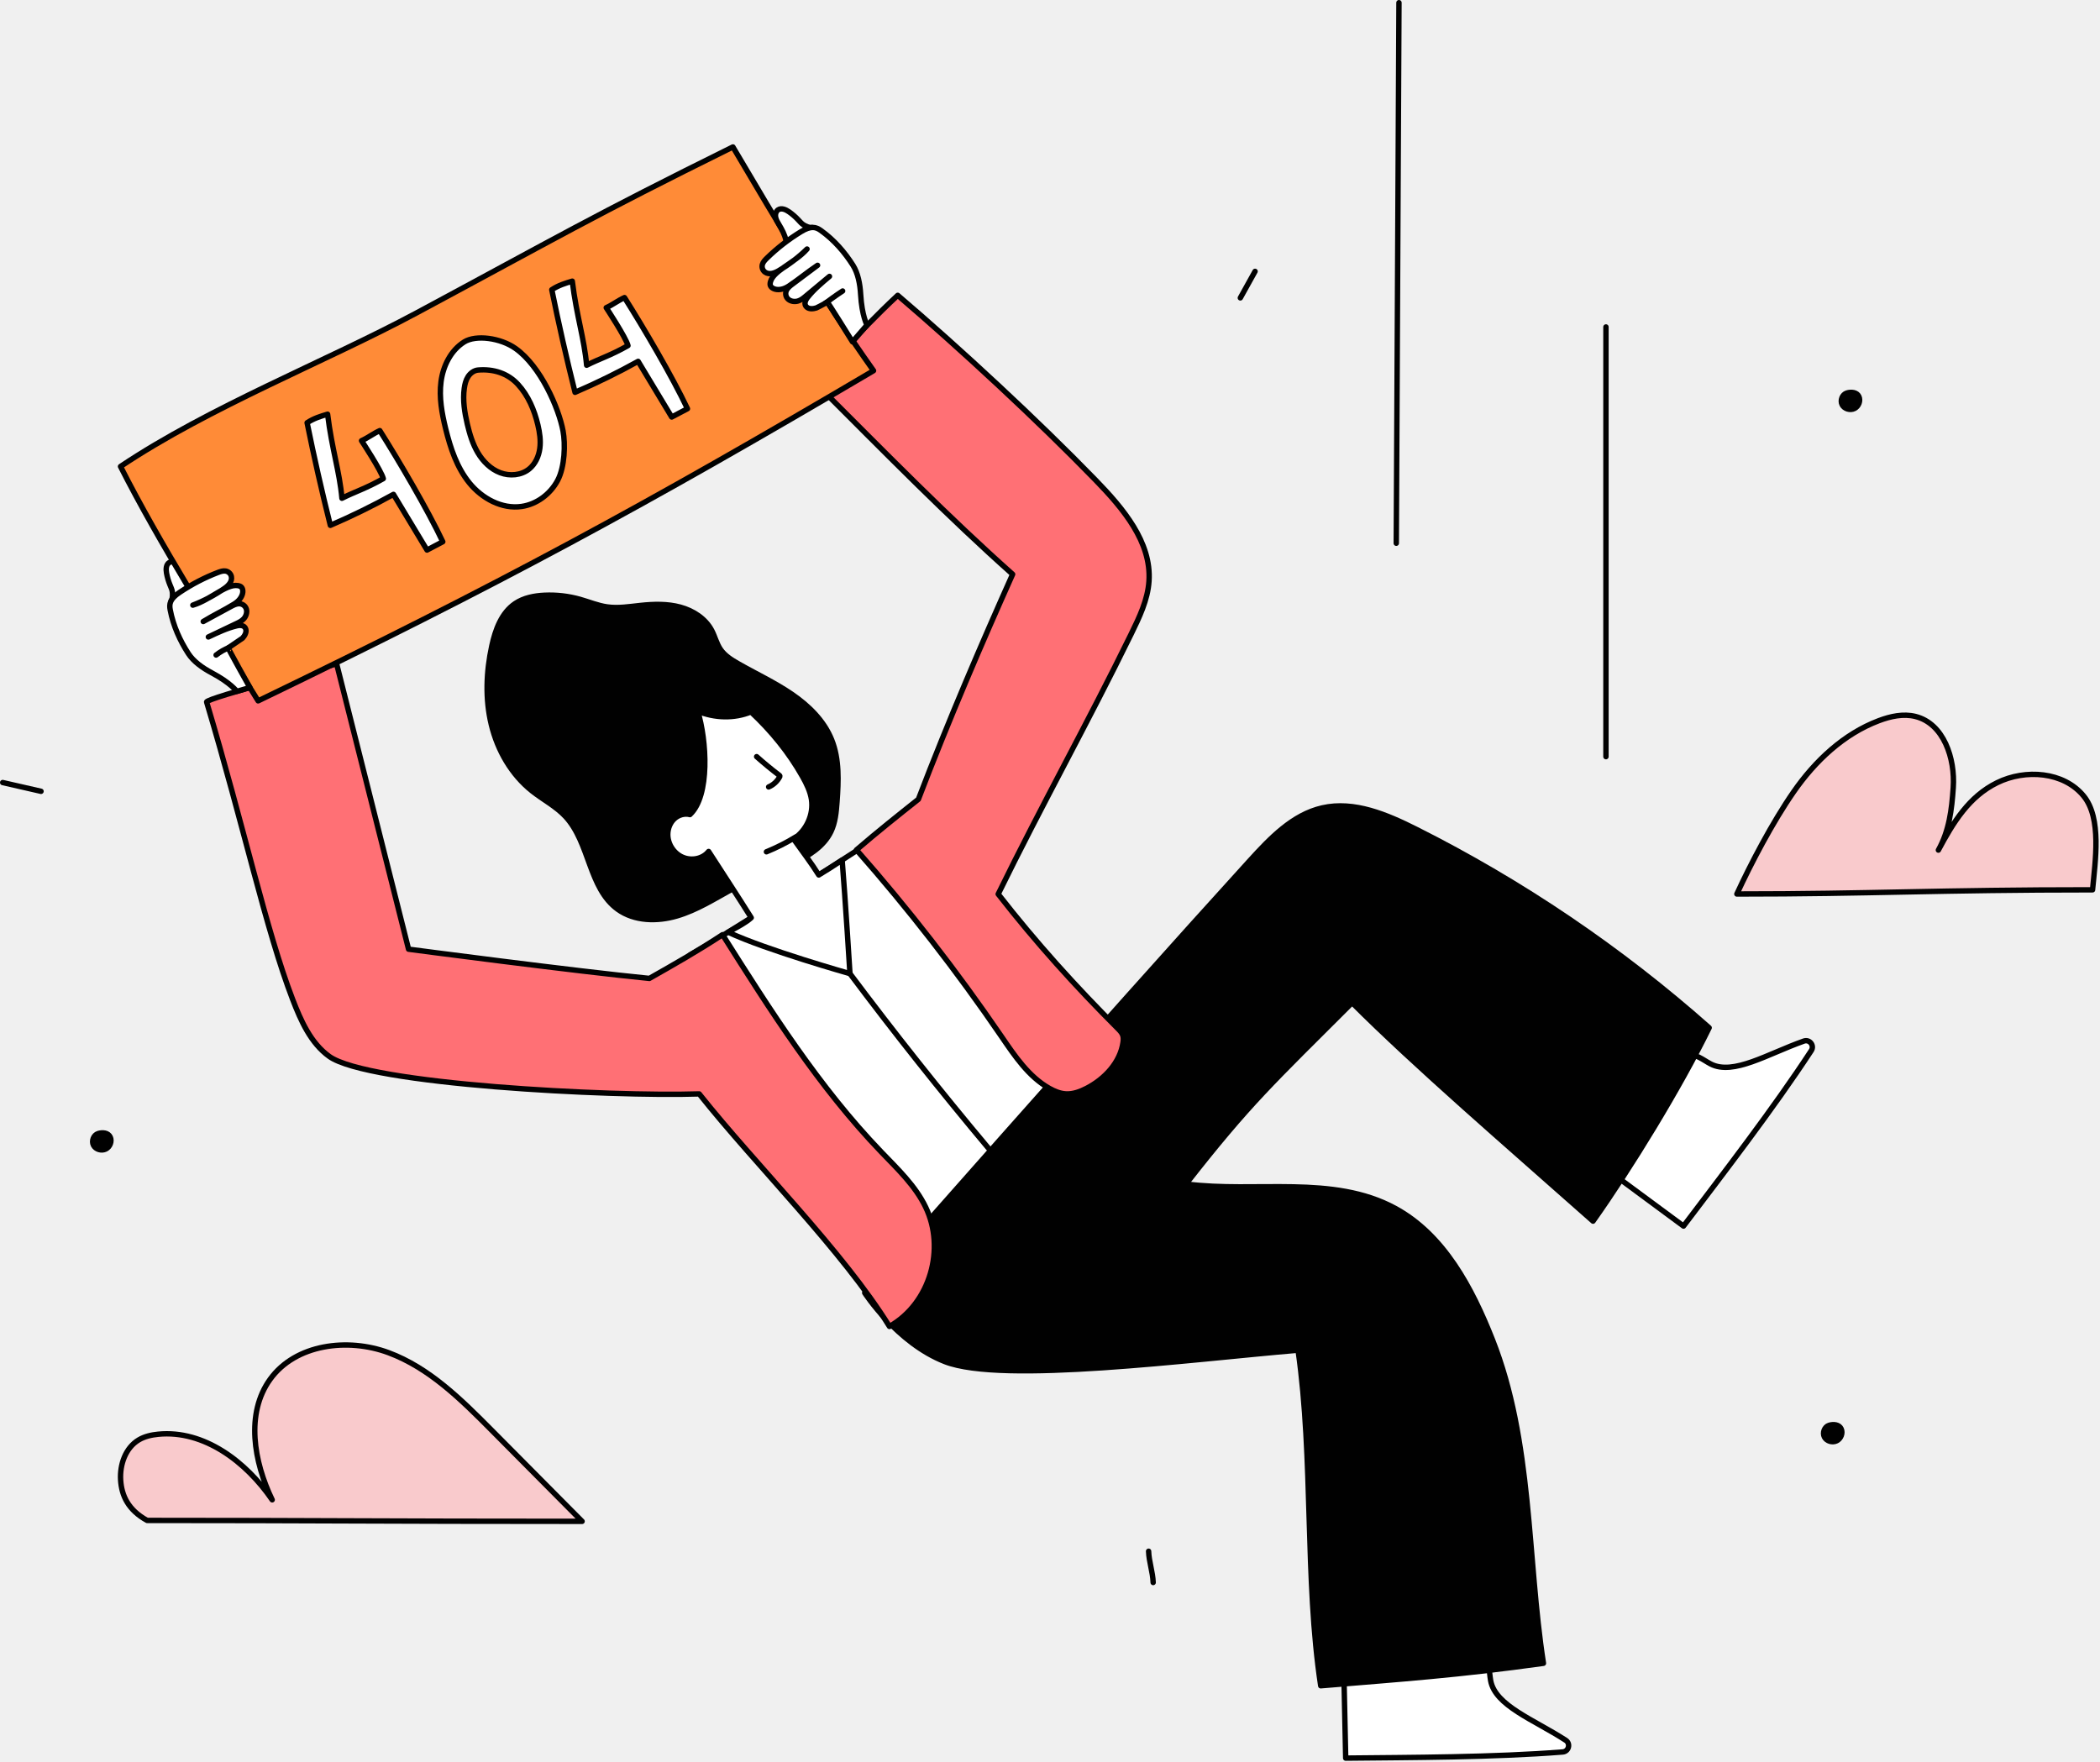
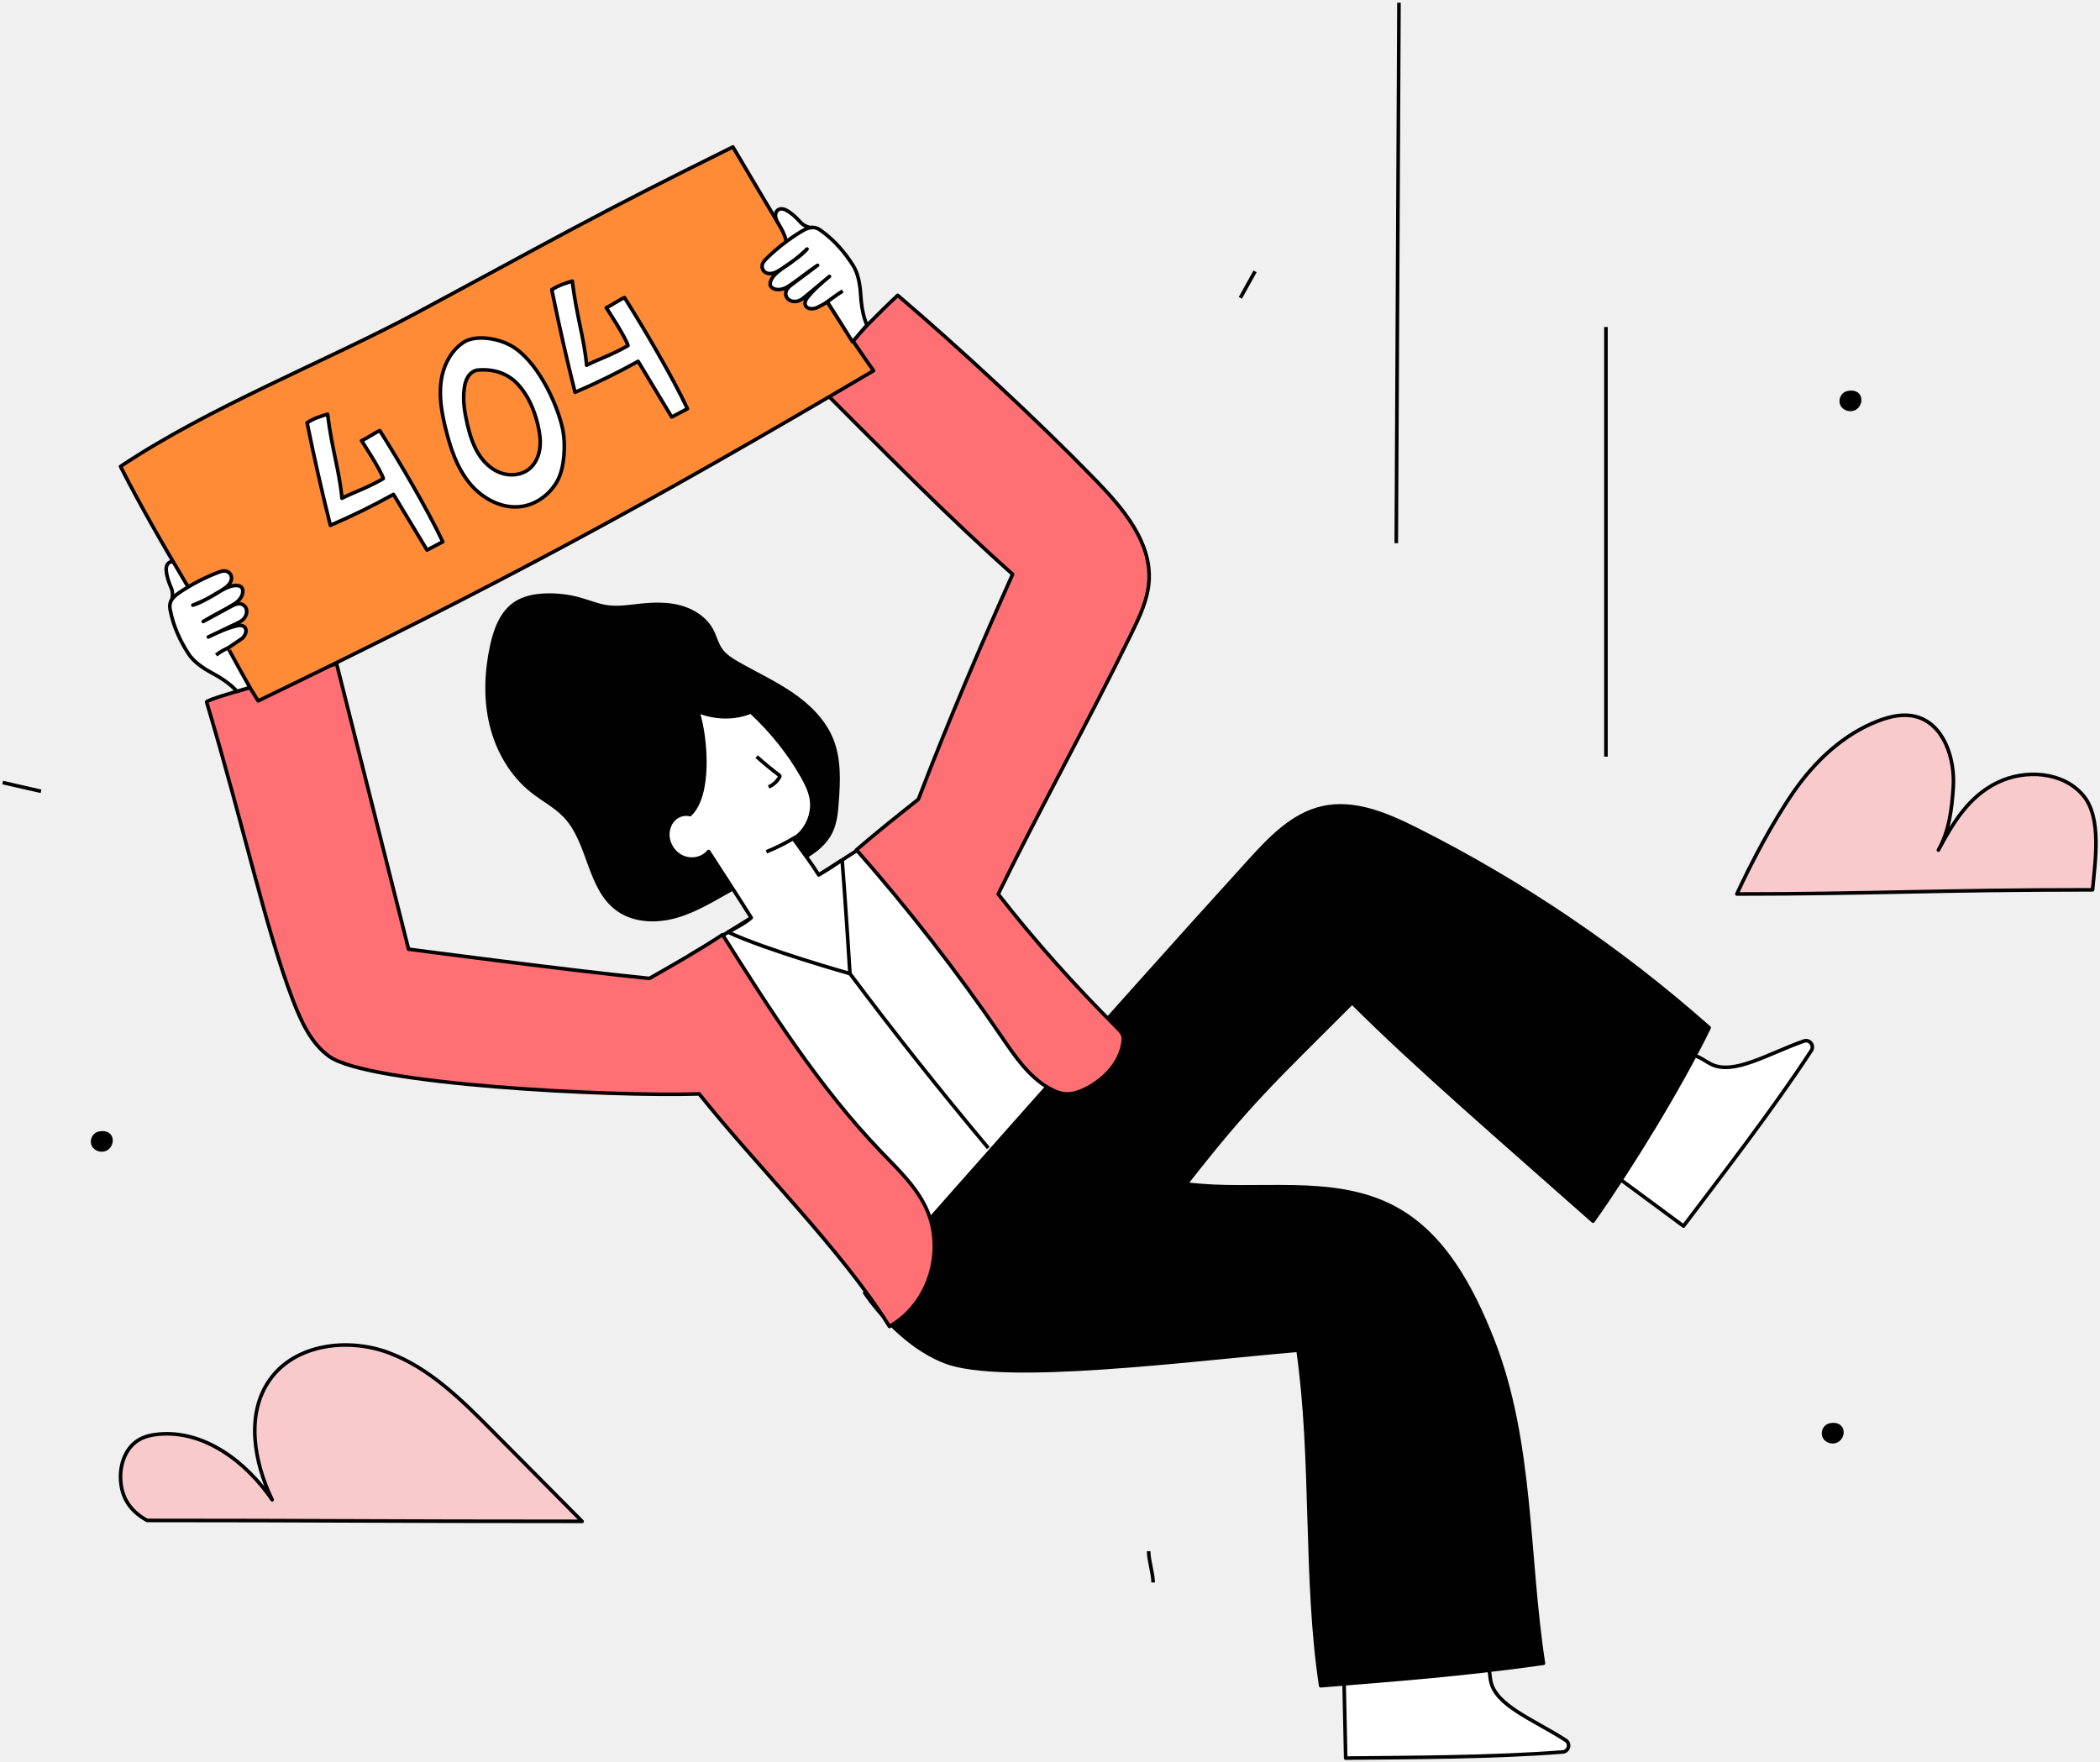
<svg xmlns="http://www.w3.org/2000/svg" width="584" height="490" viewBox="0 0 584 490" fill="none" style="width: 100%; height: 100%;">
  <g clip-path="url(#clip0_35_1269)">
-     <path d="M446.608 325.091L468.177 341.027C479.033 326.657 493.186 308.33 503.715 292.216C504.641 290.799 503.241 289.004 501.645 289.569C491.525 293.15 482.046 299.188 475.762 295.951C473.539 294.806 471.243 292.719 468.917 293.64C467.898 294.043 467.186 294.956 466.524 295.829C458.569 306.326 450.614 316.823 446.606 325.091H446.608Z" fill="white" stroke="#010101" stroke-width="1.5" stroke-linecap="round" stroke-linejoin="round" />
-     <path d="M241.441 234.488C253.685 244.237 265.93 253.987 278.174 263.736C283.243 267.772 288.538 272.112 290.791 278.186C292.68 283.278 292.167 288.915 293.064 294.272C293.504 296.897 294.288 299.563 293.766 302.173C293.313 304.435 291.929 306.381 290.578 308.251C282.39 319.588 274.121 331.016 263.762 340.411C262.415 341.633 260.983 342.848 259.25 343.399C255.767 344.506 252.052 342.683 249.079 340.558C243.829 336.805 239.451 331.98 235.197 327.127C227.149 317.949 219.381 308.527 211.835 298.933C206.555 292.22 201.372 285.406 196.952 278.098C194.541 274.112 193.106 270.116 191.916 265.611C199.553 261.465 238.639 236.436 241.44 234.489L241.441 234.488Z" fill="white" stroke="#010101" stroke-width="1.5" stroke-linecap="round" stroke-linejoin="round" />
-     <path d="M373.659 462.198L374.231 489.01C392.24 488.818 415.395 488.817 434.585 487.3C436.272 487.167 436.837 484.962 435.415 484.044C426.395 478.224 415.823 474.412 414.543 467.46C414.09 465.001 414.338 461.908 412.188 460.63C411.246 460.07 410.088 460.064 408.993 460.074C395.823 460.194 382.653 460.314 373.659 462.197V462.198Z" fill="white" stroke="#010101" stroke-width="1.5" stroke-linecap="round" stroke-linejoin="round" />
-     <path d="M240.473 359.607C240.473 359.607 307.055 283.914 347.474 239.488C353.19 233.205 359.439 226.601 367.719 224.711C376.622 222.679 385.715 226.581 393.875 230.681C423.258 245.444 450.709 264.046 475.31 285.865C467.182 302.522 453.33 325.104 443.017 339.652C418.778 318.154 393.728 296.605 376.015 278.891C353.849 301.057 347.463 306.736 329.814 329.325C349.35 331.847 370.643 326.683 387.958 336.074C401.561 343.452 409.34 358.199 415.026 372.591C426.211 400.905 424.653 433.151 429.221 462.634C405.764 465.916 389.982 467.006 367.286 468.886C362.783 439.201 365.345 405.987 360.985 375.552C330.987 378.08 278.825 384.963 262.817 378.743C249.43 373.541 240.472 359.606 240.472 359.606L240.473 359.607Z" fill="#010101" stroke="#010101" stroke-width="1.5" stroke-linecap="round" stroke-linejoin="round" />
-     <path d="M581.929 247.5C582.673 239.518 584.525 227.601 579.449 221.396C573.908 214.623 563.267 213.84 555.411 217.696C547.555 221.553 543.176 228.731 539.056 236.452C542.062 231.051 542.765 225.257 543.188 219.09C543.744 210.978 540.562 201.254 532.674 199.283C529.307 198.442 525.738 199.23 522.491 200.455C512.719 204.14 504.768 211.657 498.811 220.234C492.854 228.812 486.819 240.399 483.014 248.662C520.011 248.662 539.169 247.5 581.929 247.5Z" fill="#f9cacc" stroke="#010101" stroke-width="1.5" stroke-linecap="round" stroke-linejoin="round" />
-     <path d="M161.877 423.154C153.968 415.18 144.687 405.835 136.778 397.861C128.266 389.279 119.375 380.448 108.043 376.24C96.711 372.033 82.191 373.828 75.124 383.634C68.256 393.165 70.581 406.59 75.694 417.166C68.471 406.606 56.749 397.679 44.016 398.921C42.125 399.105 40.22 399.525 38.588 400.497C34.89 402.697 33.277 407.387 33.547 411.682C33.817 415.977 35.633 420.002 40.912 422.899C87.839 422.899 105.382 423.155 161.878 423.155L161.877 423.154Z" fill="#f9cacc" stroke="#010101" stroke-width="1.5" stroke-linecap="round" stroke-linejoin="round" />
-     <path d="M220.659 240.091C224.833 238.069 229.089 235.482 231.089 231.297C232.299 228.767 232.555 225.901 232.762 223.104C233.194 217.26 233.46 211.186 231.275 205.749C229.139 200.435 224.841 196.25 220.109 193.025C215.377 189.799 210.147 187.388 205.179 184.539C203.378 183.506 201.556 182.364 200.38 180.653C199.274 179.045 198.836 177.075 197.925 175.348C196.185 172.051 192.786 169.855 189.189 168.876C185.592 167.898 181.788 168.011 178.08 168.405C175 168.733 171.891 169.249 168.825 168.811C166.242 168.443 163.807 167.413 161.296 166.703C158.099 165.799 154.755 165.414 151.436 165.567C148.584 165.699 145.664 166.261 143.293 167.851C139.453 170.426 137.74 175.172 136.761 179.691C135.202 186.885 134.906 194.432 136.642 201.586C138.377 208.74 142.236 215.479 148.01 220.046C151.041 222.443 154.571 224.242 157.214 227.062C164.066 234.375 163.664 247.051 171.786 252.921C176.432 256.279 182.786 256.378 188.284 254.757C193.782 253.136 198.689 250.012 203.708 247.244C208.727 244.476 214.535 243.055 220.66 240.089L220.659 240.091Z" fill="#010101" stroke="#010101" stroke-width="1.5" stroke-linecap="round" stroke-linejoin="round" />
-     <path d="M191.872 226.572C190.354 226.169 188.662 226.679 187.514 227.751C186.366 228.823 185.749 230.4 185.71 231.971C185.644 234.667 187.331 237.324 189.798 238.412C192.266 239.5 195.365 238.952 197.064 236.834C200.771 242.602 205.416 249.651 208.915 255.263C207.485 256.575 205.58 257.564 202.479 259.275C213.14 264.271 236.369 270.812 236.369 270.812C236.369 270.812 235.067 249.941 234.198 239.231C231.474 241.057 229.951 241.993 227.696 243.369C225.751 240.229 223.008 236.629 220.677 233.345C224.265 231.049 226.302 226.549 225.661 222.338C225.313 220.056 224.265 217.944 223.129 215.934C219.397 209.331 214.55 203.359 208.836 198.012C204.204 199.908 198.781 199.773 194.041 197.814C196.535 205.89 197.502 221.315 191.872 226.572Z" fill="white" stroke="#010101" stroke-width="1.5" stroke-linecap="round" stroke-linejoin="round" />
-     <path d="M210.417 210.457C212.442 212.261 214.536 213.986 216.693 215.629C216.771 215.688 216.854 215.757 216.871 215.853C216.885 215.934 216.847 216.013 216.808 216.086C216.15 217.33 215.052 218.335 213.756 218.882" stroke="#010101" stroke-width="1.5" stroke-linecap="round" stroke-linejoin="round" />
-     <path d="M255.398 222.315C249.796 226.765 244.194 231.216 238.176 236.388C252.659 252.837 266.131 270.176 278.49 288.275C282.209 293.721 286.035 299.433 291.766 302.694C293.202 303.511 294.774 304.166 296.424 304.256C298.425 304.365 300.38 303.637 302.161 302.719C307.186 300.127 311.515 295.537 312.316 289.94C312.409 289.289 312.452 288.61 312.245 287.985C311.996 287.233 311.416 286.645 310.856 286.085C299.178 274.411 288.083 262.154 277.593 248.685C289.737 223.841 302.43 201.19 314.574 176.346C316.856 171.677 319.18 166.858 319.529 161.673C320.263 150.76 312.303 141.389 304.685 133.54C288.585 116.954 267.051 97.007 249.652 82.143C238.023 92.971 228.428 104.571 225.926 105.679C247.678 127.431 263.481 143.575 281.609 159.729C273.252 178.391 263.799 200.342 255.398 222.315Z" fill="#ff7075" stroke="#010101" stroke-width="1.5" stroke-linecap="round" stroke-linejoin="round" />
-     <path d="M93.614 184.65L113.619 264.013C113.619 264.013 160.013 270.127 180.586 272.14C187.373 268.294 194.161 264.448 200.931 259.977C214.281 281.099 227.756 302.382 245.066 320.402C249.643 325.167 254.57 329.819 257.429 335.776C262.932 347.241 258.771 362.456 247.357 368.946C234.325 347.903 210.245 324.152 194.446 304.267C169.574 305.065 102.439 301.621 91.576 293.848C86.413 290.154 83.649 283.873 81.371 277.947C73.98 258.72 67.792 229.806 57.459 195.261C57.151 194.231 93.614 184.65 93.614 184.65Z" fill="#ff7075" stroke="#010101" stroke-width="1.5" stroke-linecap="round" stroke-linejoin="round" />
-     <path d="M236.369 270.811C248.744 287.342 261.588 303.503 274.852 319.331" stroke="#010101" stroke-width="1.5" stroke-linecap="round" stroke-linejoin="round" />
-     <path d="M213.14 236.925C215.967 235.773 218.701 234.392 221.305 232.8" stroke="#010101" stroke-width="1.5" stroke-linecap="round" stroke-linejoin="round" />
+     <path d="M446.608 325.091L468.177 341.027C479.033 326.657 493.186 308.33 503.715 292.216C504.641 290.799 503.241 289.004 501.645 289.569C491.525 293.15 482.046 299.188 475.762 295.951C473.539 294.806 471.243 292.719 468.917 293.64C467.898 294.043 467.186 294.956 466.524 295.829C458.569 306.326 450.614 316.823 446.606 325.091H446.608Z" fill="white" stroke="#010101" strokeWidth="1.5" strokeLinecap="round" stroke-linejoin="round" />
+     <path d="M241.441 234.488C253.685 244.237 265.93 253.987 278.174 263.736C283.243 267.772 288.538 272.112 290.791 278.186C292.68 283.278 292.167 288.915 293.064 294.272C293.504 296.897 294.288 299.563 293.766 302.173C293.313 304.435 291.929 306.381 290.578 308.251C282.39 319.588 274.121 331.016 263.762 340.411C262.415 341.633 260.983 342.848 259.25 343.399C255.767 344.506 252.052 342.683 249.079 340.558C243.829 336.805 239.451 331.98 235.197 327.127C227.149 317.949 219.381 308.527 211.835 298.933C206.555 292.22 201.372 285.406 196.952 278.098C194.541 274.112 193.106 270.116 191.916 265.611C199.553 261.465 238.639 236.436 241.44 234.489L241.441 234.488Z" fill="white" stroke="#010101" strokeWidth="1.5" strokeLinecap="round" stroke-linejoin="round" />
+     <path d="M373.659 462.198L374.231 489.01C392.24 488.818 415.395 488.817 434.585 487.3C436.272 487.167 436.837 484.962 435.415 484.044C426.395 478.224 415.823 474.412 414.543 467.46C414.09 465.001 414.338 461.908 412.188 460.63C411.246 460.07 410.088 460.064 408.993 460.074C395.823 460.194 382.653 460.314 373.659 462.197V462.198Z" fill="white" stroke="#010101" strokeWidth="1.5" strokeLinecap="round" stroke-linejoin="round" />
+     <path d="M240.473 359.607C240.473 359.607 307.055 283.914 347.474 239.488C353.19 233.205 359.439 226.601 367.719 224.711C376.622 222.679 385.715 226.581 393.875 230.681C423.258 245.444 450.709 264.046 475.31 285.865C467.182 302.522 453.33 325.104 443.017 339.652C418.778 318.154 393.728 296.605 376.015 278.891C353.849 301.057 347.463 306.736 329.814 329.325C349.35 331.847 370.643 326.683 387.958 336.074C401.561 343.452 409.34 358.199 415.026 372.591C426.211 400.905 424.653 433.151 429.221 462.634C405.764 465.916 389.982 467.006 367.286 468.886C362.783 439.201 365.345 405.987 360.985 375.552C330.987 378.08 278.825 384.963 262.817 378.743C249.43 373.541 240.472 359.606 240.472 359.606L240.473 359.607Z" fill="#010101" stroke="#010101" strokeWidth="1.5" strokeLinecap="round" stroke-linejoin="round" />
+     <path d="M581.929 247.5C582.673 239.518 584.525 227.601 579.449 221.396C573.908 214.623 563.267 213.84 555.411 217.696C547.555 221.553 543.176 228.731 539.056 236.452C542.062 231.051 542.765 225.257 543.188 219.09C543.744 210.978 540.562 201.254 532.674 199.283C529.307 198.442 525.738 199.23 522.491 200.455C512.719 204.14 504.768 211.657 498.811 220.234C492.854 228.812 486.819 240.399 483.014 248.662C520.011 248.662 539.169 247.5 581.929 247.5Z" fill="#f9cacc" stroke="#010101" strokeWidth="1.5" strokeLinecap="round" stroke-linejoin="round" />
+     <path d="M161.877 423.154C153.968 415.18 144.687 405.835 136.778 397.861C128.266 389.279 119.375 380.448 108.043 376.24C96.711 372.033 82.191 373.828 75.124 383.634C68.256 393.165 70.581 406.59 75.694 417.166C68.471 406.606 56.749 397.679 44.016 398.921C42.125 399.105 40.22 399.525 38.588 400.497C34.89 402.697 33.277 407.387 33.547 411.682C33.817 415.977 35.633 420.002 40.912 422.899C87.839 422.899 105.382 423.155 161.878 423.155L161.877 423.154Z" fill="#f9cacc" stroke="#010101" strokeWidth="1.5" strokeLinecap="round" stroke-linejoin="round" />
+     <path d="M220.659 240.091C224.833 238.069 229.089 235.482 231.089 231.297C232.299 228.767 232.555 225.901 232.762 223.104C233.194 217.26 233.46 211.186 231.275 205.749C229.139 200.435 224.841 196.25 220.109 193.025C215.377 189.799 210.147 187.388 205.179 184.539C203.378 183.506 201.556 182.364 200.38 180.653C199.274 179.045 198.836 177.075 197.925 175.348C196.185 172.051 192.786 169.855 189.189 168.876C185.592 167.898 181.788 168.011 178.08 168.405C175 168.733 171.891 169.249 168.825 168.811C166.242 168.443 163.807 167.413 161.296 166.703C158.099 165.799 154.755 165.414 151.436 165.567C148.584 165.699 145.664 166.261 143.293 167.851C139.453 170.426 137.74 175.172 136.761 179.691C135.202 186.885 134.906 194.432 136.642 201.586C138.377 208.74 142.236 215.479 148.01 220.046C151.041 222.443 154.571 224.242 157.214 227.062C164.066 234.375 163.664 247.051 171.786 252.921C176.432 256.279 182.786 256.378 188.284 254.757C193.782 253.136 198.689 250.012 203.708 247.244C208.727 244.476 214.535 243.055 220.66 240.089L220.659 240.091Z" fill="#010101" stroke="#010101" strokeWidth="1.5" strokeLinecap="round" stroke-linejoin="round" />
+     <path d="M191.872 226.572C190.354 226.169 188.662 226.679 187.514 227.751C186.366 228.823 185.749 230.4 185.71 231.971C185.644 234.667 187.331 237.324 189.798 238.412C192.266 239.5 195.365 238.952 197.064 236.834C200.771 242.602 205.416 249.651 208.915 255.263C207.485 256.575 205.58 257.564 202.479 259.275C213.14 264.271 236.369 270.812 236.369 270.812C236.369 270.812 235.067 249.941 234.198 239.231C231.474 241.057 229.951 241.993 227.696 243.369C225.751 240.229 223.008 236.629 220.677 233.345C224.265 231.049 226.302 226.549 225.661 222.338C225.313 220.056 224.265 217.944 223.129 215.934C219.397 209.331 214.55 203.359 208.836 198.012C204.204 199.908 198.781 199.773 194.041 197.814C196.535 205.89 197.502 221.315 191.872 226.572Z" fill="white" stroke="#010101" strokeWidth="1.5" strokeLinecap="round" stroke-linejoin="round" />
+     <path d="M210.417 210.457C212.442 212.261 214.536 213.986 216.693 215.629C216.771 215.688 216.854 215.757 216.871 215.853C216.885 215.934 216.847 216.013 216.808 216.086C216.15 217.33 215.052 218.335 213.756 218.882" stroke="#010101" strokeWidth="1.5" strokeLinecap="round" stroke-linejoin="round" />
+     <path d="M255.398 222.315C249.796 226.765 244.194 231.216 238.176 236.388C252.659 252.837 266.131 270.176 278.49 288.275C282.209 293.721 286.035 299.433 291.766 302.694C293.202 303.511 294.774 304.166 296.424 304.256C298.425 304.365 300.38 303.637 302.161 302.719C307.186 300.127 311.515 295.537 312.316 289.94C312.409 289.289 312.452 288.61 312.245 287.985C311.996 287.233 311.416 286.645 310.856 286.085C299.178 274.411 288.083 262.154 277.593 248.685C289.737 223.841 302.43 201.19 314.574 176.346C316.856 171.677 319.18 166.858 319.529 161.673C320.263 150.76 312.303 141.389 304.685 133.54C288.585 116.954 267.051 97.007 249.652 82.143C238.023 92.971 228.428 104.571 225.926 105.679C247.678 127.431 263.481 143.575 281.609 159.729C273.252 178.391 263.799 200.342 255.398 222.315Z" fill="#ff7075" stroke="#010101" strokeWidth="1.5" strokeLinecap="round" stroke-linejoin="round" />
+     <path d="M93.614 184.65L113.619 264.013C113.619 264.013 160.013 270.127 180.586 272.14C187.373 268.294 194.161 264.448 200.931 259.977C214.281 281.099 227.756 302.382 245.066 320.402C249.643 325.167 254.57 329.819 257.429 335.776C262.932 347.241 258.771 362.456 247.357 368.946C234.325 347.903 210.245 324.152 194.446 304.267C169.574 305.065 102.439 301.621 91.576 293.848C86.413 290.154 83.649 283.873 81.371 277.947C73.98 258.72 67.792 229.806 57.459 195.261C57.151 194.231 93.614 184.65 93.614 184.65Z" fill="#ff7075" stroke="#010101" strokeWidth="1.5" strokeLinecap="round" stroke-linejoin="round" />
+     <path d="M236.369 270.811C248.744 287.342 261.588 303.503 274.852 319.331" stroke="#010101" strokeWidth="1.5" strokeLinecap="round" stroke-linejoin="round" />
+     <path d="M213.14 236.925C215.967 235.773 218.701 234.392 221.305 232.8" stroke="#010101" strokeWidth="1.5" strokeLinecap="round" stroke-linejoin="round" />
    <path d="M309.835 330.067C317.112 329.673 324.403 329.553 331.689 329.706Z" fill="white" />
-     <path d="M309.835 330.067C317.112 329.673 324.403 329.553 331.689 329.706" stroke="#010101" stroke-width="1.5" stroke-linecap="round" stroke-linejoin="round" />
-     <path d="M389.044 0.75C388.795 50.866 388.546 100.982 388.297 151.098" stroke="#010101" stroke-width="1.5" stroke-linecap="round" stroke-linejoin="round" />
-     <path d="M446.608 90.943V210.457" stroke="#010101" stroke-width="1.5" stroke-linecap="round" stroke-linejoin="round" />
-     <path d="M47.624 167.028C48.033 166.55 48.018 165.128 47.909 164.508C47.8 163.888 47.524 163.313 47.285 162.731C46.846 161.666 46.521 160.555 46.316 159.421C46.122 158.347 46.151 157.01 47.089 156.452C47.736 156.067 48.596 156.239 49.215 156.668C49.834 157.097 50.266 157.739 50.692 158.36C51.612 159.699 52.596 161.03 53.902 161.996C54.193 162.211 54.532 162.468 54.527 162.83C54.525 162.991 54.451 163.141 54.375 163.283C53.813 164.335 53.046 165.277 52.131 166.041C51.47 166.593 50.714 167.06 49.872 167.24C49.03 167.42 48.19 168.015 47.625 167.027L47.624 167.028Z" fill="white" stroke="#010101" stroke-width="1.5" stroke-linecap="round" stroke-linejoin="round" />
-     <path d="M242.928 103.107C179.159 140.733 138.458 162.741 71.785 194.942C59.441 174.948 44.416 151.235 33.516 129.748C58.227 113.19 90.848 100.45 115.78 87.07C154.735 66.165 164.473 60.327 203.818 40.874C216.279 61.986 228.739 83.098 242.928 103.107Z" fill="#FF8B37" stroke="#010101" stroke-width="1.5" stroke-linecap="round" stroke-linejoin="round" />
-     <path d="M85.404 117.585C87.34 127.145 89.496 136.661 91.869 146.122C97.858 143.545 103.718 140.669 109.42 137.508C112.53 142.669 115.641 147.831 118.751 152.992C120.212 152.223 121.673 151.454 123.134 150.684C118.938 141.78 110.889 128.09 105.623 119.774C103.828 120.587 102.341 121.768 100.545 122.581C100.545 122.581 106.067 130.966 106.592 133.131C101.672 135.928 98.792 136.715 95.091 138.59C94.434 131.168 92.3 124.959 91.101 115.203C89.193 115.773 87.285 116.343 85.405 117.584L85.404 117.585Z" fill="white" stroke="#010101" stroke-width="1.5" stroke-linecap="round" stroke-linejoin="round" />
-     <path d="M153.451 80.584C155.387 90.144 157.543 99.66 159.916 109.121C165.905 106.544 171.765 103.668 177.467 100.507C180.577 105.668 183.688 110.83 186.798 115.991C188.259 115.222 189.72 114.453 191.181 113.683C186.985 104.779 178.936 91.089 173.67 82.773C171.875 83.586 170.388 84.767 168.592 85.58C168.592 85.58 174.114 93.965 174.639 96.13C169.719 98.927 166.839 99.714 163.138 101.589C162.481 94.167 160.347 87.958 159.148 78.202C157.24 78.772 155.332 79.342 153.452 80.583L153.451 80.584Z" fill="white" stroke="#010101" stroke-width="1.5" stroke-linecap="round" stroke-linejoin="round" />
-     <path d="M129.082 95.113C125.352 97.456 123.22 101.8 122.648 106.167C122.076 110.534 122.881 114.963 123.933 119.24C125.257 124.624 127.052 130.048 130.551 134.35C134.05 138.651 139.568 141.66 145.056 140.871C149.289 140.262 153.064 137.399 155.074 133.625C157.084 129.851 157.253 123.477 156.579 119.869C155.381 113.452 150.329 101.879 143.386 96.939C139.183 93.949 132.329 93.073 129.081 95.113H129.082Z" fill="white" stroke="#010101" stroke-width="1.5" stroke-linecap="round" stroke-linejoin="round" />
-     <path d="M132.964 102.924C131.818 103.019 130.802 103.782 130.176 104.746C129.55 105.71 129.268 106.859 129.112 107.998C128.655 111.336 129.195 114.731 129.969 118.01C130.619 120.763 131.449 123.509 132.894 125.94C134.339 128.371 136.458 130.486 139.103 131.487C141.748 132.488 144.943 132.234 147.145 130.458C148.862 129.072 149.832 126.911 150.124 124.724C150.416 122.537 150.088 120.311 149.578 118.164C148.602 114.056 146.906 110.03 144.05 106.92C141.194 103.81 137.225 102.571 132.964 102.924Z" fill="#FF8B37" stroke="#010101" stroke-width="1.5" stroke-linecap="round" stroke-linejoin="round" />
-     <path d="M49.966 164.76C53.354 162.495 56.921 160.642 60.601 159.235C61.293 158.971 62.013 158.719 62.732 158.83C63.451 158.941 64.172 159.507 64.349 160.374C64.631 161.76 63.495 162.913 62.486 163.612C59.677 165.558 56.702 167.139 53.626 168.319C58.718 166.846 63.501 161.713 66.774 163.062C67.977 163.558 67.95 166.264 65.115 168.008C62.217 169.791 59.412 171.089 56.518 172.87C59.043 171.501 61.567 170.133 64.092 168.764C64.862 168.347 65.66 167.922 66.501 167.921C67.342 167.921 68.244 168.46 68.518 169.441C68.773 170.353 68.416 171.389 67.846 172.049C67.276 172.709 66.527 173.071 65.798 173.419C63.178 174.669 60.559 175.919 57.939 177.169C60.529 175.943 63.135 174.711 65.859 174.063C66.781 173.843 67.998 173.88 68.34 174.959C68.63 175.873 68.042 176.834 67.454 177.495C67.454 177.495 64.984 179.167 63.468 180.207C63.353 180.286 69.496 191.238 69.496 191.238L65.856 192.298C65.856 192.298 64.199 189.973 58.864 187.134C56.338 185.79 53.816 184.008 52.383 181.793C50.077 178.228 48.18 174.11 47.331 169.628C47.033 168.052 47.159 166.635 49.966 164.758V164.76Z" fill="white" stroke="#010101" stroke-width="1.5" stroke-linecap="round" stroke-linejoin="round" />
+     <path d="M309.835 330.067C317.112 329.673 324.403 329.553 331.689 329.706" stroke="#010101" strokeWidth="1.5" strokeLinecap="round" stroke-linejoin="round" />
+     <path d="M389.044 0.75C388.795 50.866 388.546 100.982 388.297 151.098" stroke="#010101" strokeWidth="1.5" strokeLinecap="round" stroke-linejoin="round" />
+     <path d="M446.608 90.943V210.457" stroke="#010101" strokeWidth="1.5" strokeLinecap="round" stroke-linejoin="round" />
+     <path d="M47.624 167.028C48.033 166.55 48.018 165.128 47.909 164.508C47.8 163.888 47.524 163.313 47.285 162.731C46.846 161.666 46.521 160.555 46.316 159.421C46.122 158.347 46.151 157.01 47.089 156.452C47.736 156.067 48.596 156.239 49.215 156.668C49.834 157.097 50.266 157.739 50.692 158.36C51.612 159.699 52.596 161.03 53.902 161.996C54.193 162.211 54.532 162.468 54.527 162.83C54.525 162.991 54.451 163.141 54.375 163.283C53.813 164.335 53.046 165.277 52.131 166.041C51.47 166.593 50.714 167.06 49.872 167.24C49.03 167.42 48.19 168.015 47.625 167.027L47.624 167.028Z" fill="white" stroke="#010101" strokeWidth="1.5" strokeLinecap="round" stroke-linejoin="round" />
+     <path d="M242.928 103.107C179.159 140.733 138.458 162.741 71.785 194.942C59.441 174.948 44.416 151.235 33.516 129.748C58.227 113.19 90.848 100.45 115.78 87.07C154.735 66.165 164.473 60.327 203.818 40.874C216.279 61.986 228.739 83.098 242.928 103.107Z" fill="#FF8B37" stroke="#010101" strokeWidth="1.5" strokeLinecap="round" stroke-linejoin="round" />
+     <path d="M85.404 117.585C87.34 127.145 89.496 136.661 91.869 146.122C97.858 143.545 103.718 140.669 109.42 137.508C112.53 142.669 115.641 147.831 118.751 152.992C120.212 152.223 121.673 151.454 123.134 150.684C118.938 141.78 110.889 128.09 105.623 119.774C103.828 120.587 102.341 121.768 100.545 122.581C100.545 122.581 106.067 130.966 106.592 133.131C101.672 135.928 98.792 136.715 95.091 138.59C94.434 131.168 92.3 124.959 91.101 115.203C89.193 115.773 87.285 116.343 85.405 117.584L85.404 117.585Z" fill="white" stroke="#010101" strokeWidth="1.5" strokeLinecap="round" stroke-linejoin="round" />
+     <path d="M153.451 80.584C155.387 90.144 157.543 99.66 159.916 109.121C165.905 106.544 171.765 103.668 177.467 100.507C180.577 105.668 183.688 110.83 186.798 115.991C188.259 115.222 189.72 114.453 191.181 113.683C186.985 104.779 178.936 91.089 173.67 82.773C171.875 83.586 170.388 84.767 168.592 85.58C168.592 85.58 174.114 93.965 174.639 96.13C169.719 98.927 166.839 99.714 163.138 101.589C162.481 94.167 160.347 87.958 159.148 78.202C157.24 78.772 155.332 79.342 153.452 80.583L153.451 80.584Z" fill="white" stroke="#010101" strokeWidth="1.5" strokeLinecap="round" stroke-linejoin="round" />
+     <path d="M129.082 95.113C125.352 97.456 123.22 101.8 122.648 106.167C122.076 110.534 122.881 114.963 123.933 119.24C125.257 124.624 127.052 130.048 130.551 134.35C134.05 138.651 139.568 141.66 145.056 140.871C149.289 140.262 153.064 137.399 155.074 133.625C157.084 129.851 157.253 123.477 156.579 119.869C155.381 113.452 150.329 101.879 143.386 96.939C139.183 93.949 132.329 93.073 129.081 95.113H129.082Z" fill="white" stroke="#010101" strokeWidth="1.5" strokeLinecap="round" stroke-linejoin="round" />
+     <path d="M132.964 102.924C131.818 103.019 130.802 103.782 130.176 104.746C129.55 105.71 129.268 106.859 129.112 107.998C128.655 111.336 129.195 114.731 129.969 118.01C130.619 120.763 131.449 123.509 132.894 125.94C134.339 128.371 136.458 130.486 139.103 131.487C141.748 132.488 144.943 132.234 147.145 130.458C148.862 129.072 149.832 126.911 150.124 124.724C150.416 122.537 150.088 120.311 149.578 118.164C148.602 114.056 146.906 110.03 144.05 106.92C141.194 103.81 137.225 102.571 132.964 102.924Z" fill="#FF8B37" stroke="#010101" strokeWidth="1.5" strokeLinecap="round" stroke-linejoin="round" />
+     <path d="M49.966 164.76C53.354 162.495 56.921 160.642 60.601 159.235C61.293 158.971 62.013 158.719 62.732 158.83C63.451 158.941 64.172 159.507 64.349 160.374C64.631 161.76 63.495 162.913 62.486 163.612C59.677 165.558 56.702 167.139 53.626 168.319C58.718 166.846 63.501 161.713 66.774 163.062C67.977 163.558 67.95 166.264 65.115 168.008C62.217 169.791 59.412 171.089 56.518 172.87C59.043 171.501 61.567 170.133 64.092 168.764C64.862 168.347 65.66 167.922 66.501 167.921C67.342 167.921 68.244 168.46 68.518 169.441C68.773 170.353 68.416 171.389 67.846 172.049C67.276 172.709 66.527 173.071 65.798 173.419C63.178 174.669 60.559 175.919 57.939 177.169C60.529 175.943 63.135 174.711 65.859 174.063C66.781 173.843 67.998 173.88 68.34 174.959C68.63 175.873 68.042 176.834 67.454 177.495C67.454 177.495 64.984 179.167 63.468 180.207C63.353 180.286 69.496 191.238 69.496 191.238L65.856 192.298C65.856 192.298 64.199 189.973 58.864 187.134C56.338 185.79 53.816 184.008 52.383 181.793C50.077 178.228 48.18 174.11 47.331 169.628C47.033 168.052 47.159 166.635 49.966 164.758V164.76Z" fill="white" stroke="#010101" strokeWidth="1.5" strokeLinecap="round" stroke-linejoin="round" />
    <path d="M63.806 180.066C62.501 180.597 61.223 181.308 60.098 182.191Z" fill="white" />
-     <path d="M63.806 180.066C62.501 180.597 61.223 181.308 60.098 182.191" stroke="#010101" stroke-width="1.5" stroke-linecap="round" stroke-linejoin="round" />
-     <path d="M225.769 63.273C225.164 63.445 223.878 62.836 223.361 62.479C222.844 62.122 222.436 61.63 222.008 61.169C221.224 60.325 220.35 59.565 219.406 58.906C218.512 58.281 217.285 57.749 216.386 58.367C215.766 58.794 215.563 59.647 215.694 60.388C215.825 61.129 216.228 61.79 216.614 62.437C217.446 63.832 218.244 65.282 218.576 66.872C218.65 67.226 218.742 67.641 219.073 67.788C219.22 67.853 219.388 67.849 219.548 67.839C220.738 67.768 221.914 67.465 222.991 66.953C223.769 66.583 224.509 66.092 225.024 65.402C225.539 64.712 226.431 64.198 225.769 63.273Z" fill="white" stroke="#010101" stroke-width="1.5" stroke-linecap="round" stroke-linejoin="round" />
-     <path d="M222.73 64.453C219.257 66.583 216.083 69.049 213.268 71.803C212.739 72.321 212.209 72.87 212.01 73.569C211.811 74.268 212.023 75.16 212.737 75.683C213.878 76.518 215.401 75.968 216.457 75.344C219.399 73.606 222.078 71.565 224.435 69.264C220.97 73.273 214.308 75.472 214.167 79.009C214.115 80.309 216.585 81.415 219.353 79.569C222.183 77.682 224.534 75.677 227.361 73.792C225.063 75.513 222.765 77.234 220.467 78.955C219.766 79.48 219.047 80.027 218.695 80.79C218.343 81.553 218.457 82.598 219.234 83.257C219.956 83.87 221.047 83.979 221.884 83.736C222.721 83.493 223.364 82.965 223.984 82.449C226.214 80.592 228.444 78.735 230.674 76.879C228.478 78.719 226.271 80.571 224.544 82.774C223.959 83.52 223.484 84.64 224.322 85.402C225.031 86.047 226.15 85.915 226.996 85.657C226.996 85.657 228.479 84.965 230.057 84.022C230.177 83.951 237.073 95.071 237.073 95.071L241.113 90.392C241.113 90.392 239.693 87.915 239.342 81.884C239.176 79.028 238.611 75.993 237.197 73.765C234.922 70.181 231.973 66.737 228.255 64.094C226.948 63.164 225.607 62.688 222.73 64.453Z" fill="white" stroke="#010101" stroke-width="1.5" stroke-linecap="round" stroke-linejoin="round" />
+     <path d="M63.806 180.066C62.501 180.597 61.223 181.308 60.098 182.191" stroke="#010101" strokeWidth="1.5" strokeLinecap="round" stroke-linejoin="round" />
+     <path d="M225.769 63.273C225.164 63.445 223.878 62.836 223.361 62.479C222.844 62.122 222.436 61.63 222.008 61.169C221.224 60.325 220.35 59.565 219.406 58.906C218.512 58.281 217.285 57.749 216.386 58.367C215.766 58.794 215.563 59.647 215.694 60.388C215.825 61.129 216.228 61.79 216.614 62.437C217.446 63.832 218.244 65.282 218.576 66.872C218.65 67.226 218.742 67.641 219.073 67.788C219.22 67.853 219.388 67.849 219.548 67.839C220.738 67.768 221.914 67.465 222.991 66.953C223.769 66.583 224.509 66.092 225.024 65.402C225.539 64.712 226.431 64.198 225.769 63.273Z" fill="white" stroke="#010101" strokeWidth="1.5" strokeLinecap="round" stroke-linejoin="round" />
+     <path d="M222.73 64.453C219.257 66.583 216.083 69.049 213.268 71.803C212.739 72.321 212.209 72.87 212.01 73.569C211.811 74.268 212.023 75.16 212.737 75.683C213.878 76.518 215.401 75.968 216.457 75.344C219.399 73.606 222.078 71.565 224.435 69.264C220.97 73.273 214.308 75.472 214.167 79.009C214.115 80.309 216.585 81.415 219.353 79.569C222.183 77.682 224.534 75.677 227.361 73.792C225.063 75.513 222.765 77.234 220.467 78.955C219.766 79.48 219.047 80.027 218.695 80.79C218.343 81.553 218.457 82.598 219.234 83.257C219.956 83.87 221.047 83.979 221.884 83.736C222.721 83.493 223.364 82.965 223.984 82.449C226.214 80.592 228.444 78.735 230.674 76.879C228.478 78.719 226.271 80.571 224.544 82.774C223.959 83.52 223.484 84.64 224.322 85.402C225.031 86.047 226.15 85.915 226.996 85.657C226.996 85.657 228.479 84.965 230.057 84.022C230.177 83.951 237.073 95.071 237.073 95.071L241.113 90.392C241.113 90.392 239.693 87.915 239.342 81.884C239.176 79.028 238.611 75.993 237.197 73.765C234.922 70.181 231.973 66.737 228.255 64.094C226.948 63.164 225.607 62.688 222.73 64.453Z" fill="white" stroke="#010101" strokeWidth="1.5" strokeLinecap="round" stroke-linejoin="round" />
    <path d="M229.534 84.328C230.543 83.586 232.488 82.138 234.334 80.939Z" fill="white" />
-     <path d="M229.534 84.328C230.543 83.586 232.488 82.138 234.334 80.939" stroke="#010101" stroke-width="1.5" stroke-linecap="round" stroke-linejoin="round" />
-     <path d="M513.567 109.326C512.303 109.723 511.674 111.397 512.286 112.572C512.898 113.747 514.531 114.214 515.717 113.623C516.894 113.037 517.506 111.469 516.945 110.28C516.384 109.091 514.836 108.927 513.567 109.326Z" fill="#010101" stroke="#010101" stroke-width="1.5" stroke-linecap="round" stroke-linejoin="round" />
-     <path d="M27.274 315.301C26.01 315.698 25.381 317.372 25.993 318.547C26.605 319.722 28.238 320.189 29.424 319.598C30.601 319.012 31.213 317.444 30.652 316.255C30.091 315.066 28.543 314.902 27.274 315.301Z" fill="#010101" stroke="#010101" stroke-width="1.5" stroke-linecap="round" stroke-linejoin="round" />
-     <path d="M508.634 396.453C507.37 396.85 506.741 398.524 507.353 399.699C507.966 400.874 509.598 401.341 510.784 400.75C511.961 400.164 512.573 398.596 512.012 397.407C511.451 396.218 509.903 396.054 508.634 396.453Z" fill="#010101" stroke="#010101" stroke-width="1.5" stroke-linecap="round" stroke-linejoin="round" />
-     <path d="M0.75 217.664C4.303 218.476 7.856 219.288 11.409 220.1" stroke="#010101" stroke-width="1.5" stroke-linecap="round" stroke-linejoin="round" />
-     <path d="M349.028 75.479C347.662 77.937 346.296 80.396 344.931 82.854" stroke="#010101" stroke-width="1.5" stroke-linecap="round" stroke-linejoin="round" />
-     <path d="M319.422 431.469C319.511 434.368 320.599 437.267 320.688 440.165" stroke="#010101" stroke-width="1.5" stroke-linecap="round" stroke-linejoin="round" />
+     <path d="M229.534 84.328C230.543 83.586 232.488 82.138 234.334 80.939" stroke="#010101" strokeWidth="1.5" strokeLinecap="round" stroke-linejoin="round" />
+     <path d="M513.567 109.326C512.303 109.723 511.674 111.397 512.286 112.572C512.898 113.747 514.531 114.214 515.717 113.623C516.894 113.037 517.506 111.469 516.945 110.28C516.384 109.091 514.836 108.927 513.567 109.326Z" fill="#010101" stroke="#010101" strokeWidth="1.5" strokeLinecap="round" stroke-linejoin="round" />
+     <path d="M27.274 315.301C26.01 315.698 25.381 317.372 25.993 318.547C26.605 319.722 28.238 320.189 29.424 319.598C30.601 319.012 31.213 317.444 30.652 316.255C30.091 315.066 28.543 314.902 27.274 315.301Z" fill="#010101" stroke="#010101" strokeWidth="1.5" strokeLinecap="round" stroke-linejoin="round" />
+     <path d="M508.634 396.453C507.37 396.85 506.741 398.524 507.353 399.699C507.966 400.874 509.598 401.341 510.784 400.75C511.961 400.164 512.573 398.596 512.012 397.407C511.451 396.218 509.903 396.054 508.634 396.453Z" fill="#010101" stroke="#010101" strokeWidth="1.5" strokeLinecap="round" stroke-linejoin="round" />
+     <path d="M0.75 217.664C4.303 218.476 7.856 219.288 11.409 220.1" stroke="#010101" strokeWidth="1.5" strokeLinecap="round" stroke-linejoin="round" />
+     <path d="M349.028 75.479C347.662 77.937 346.296 80.396 344.931 82.854" stroke="#010101" strokeWidth="1.5" strokeLinecap="round" stroke-linejoin="round" />
+     <path d="M319.422 431.469C319.511 434.368 320.599 437.267 320.688 440.165" stroke="#010101" strokeWidth="1.5" strokeLinecap="round" stroke-linejoin="round" />
  </g>
  <defs>
    <clipPath id="clip0_35_1269">
      <rect width="583.629" height="489.76" fill="white" />
    </clipPath>
  </defs>
</svg>
